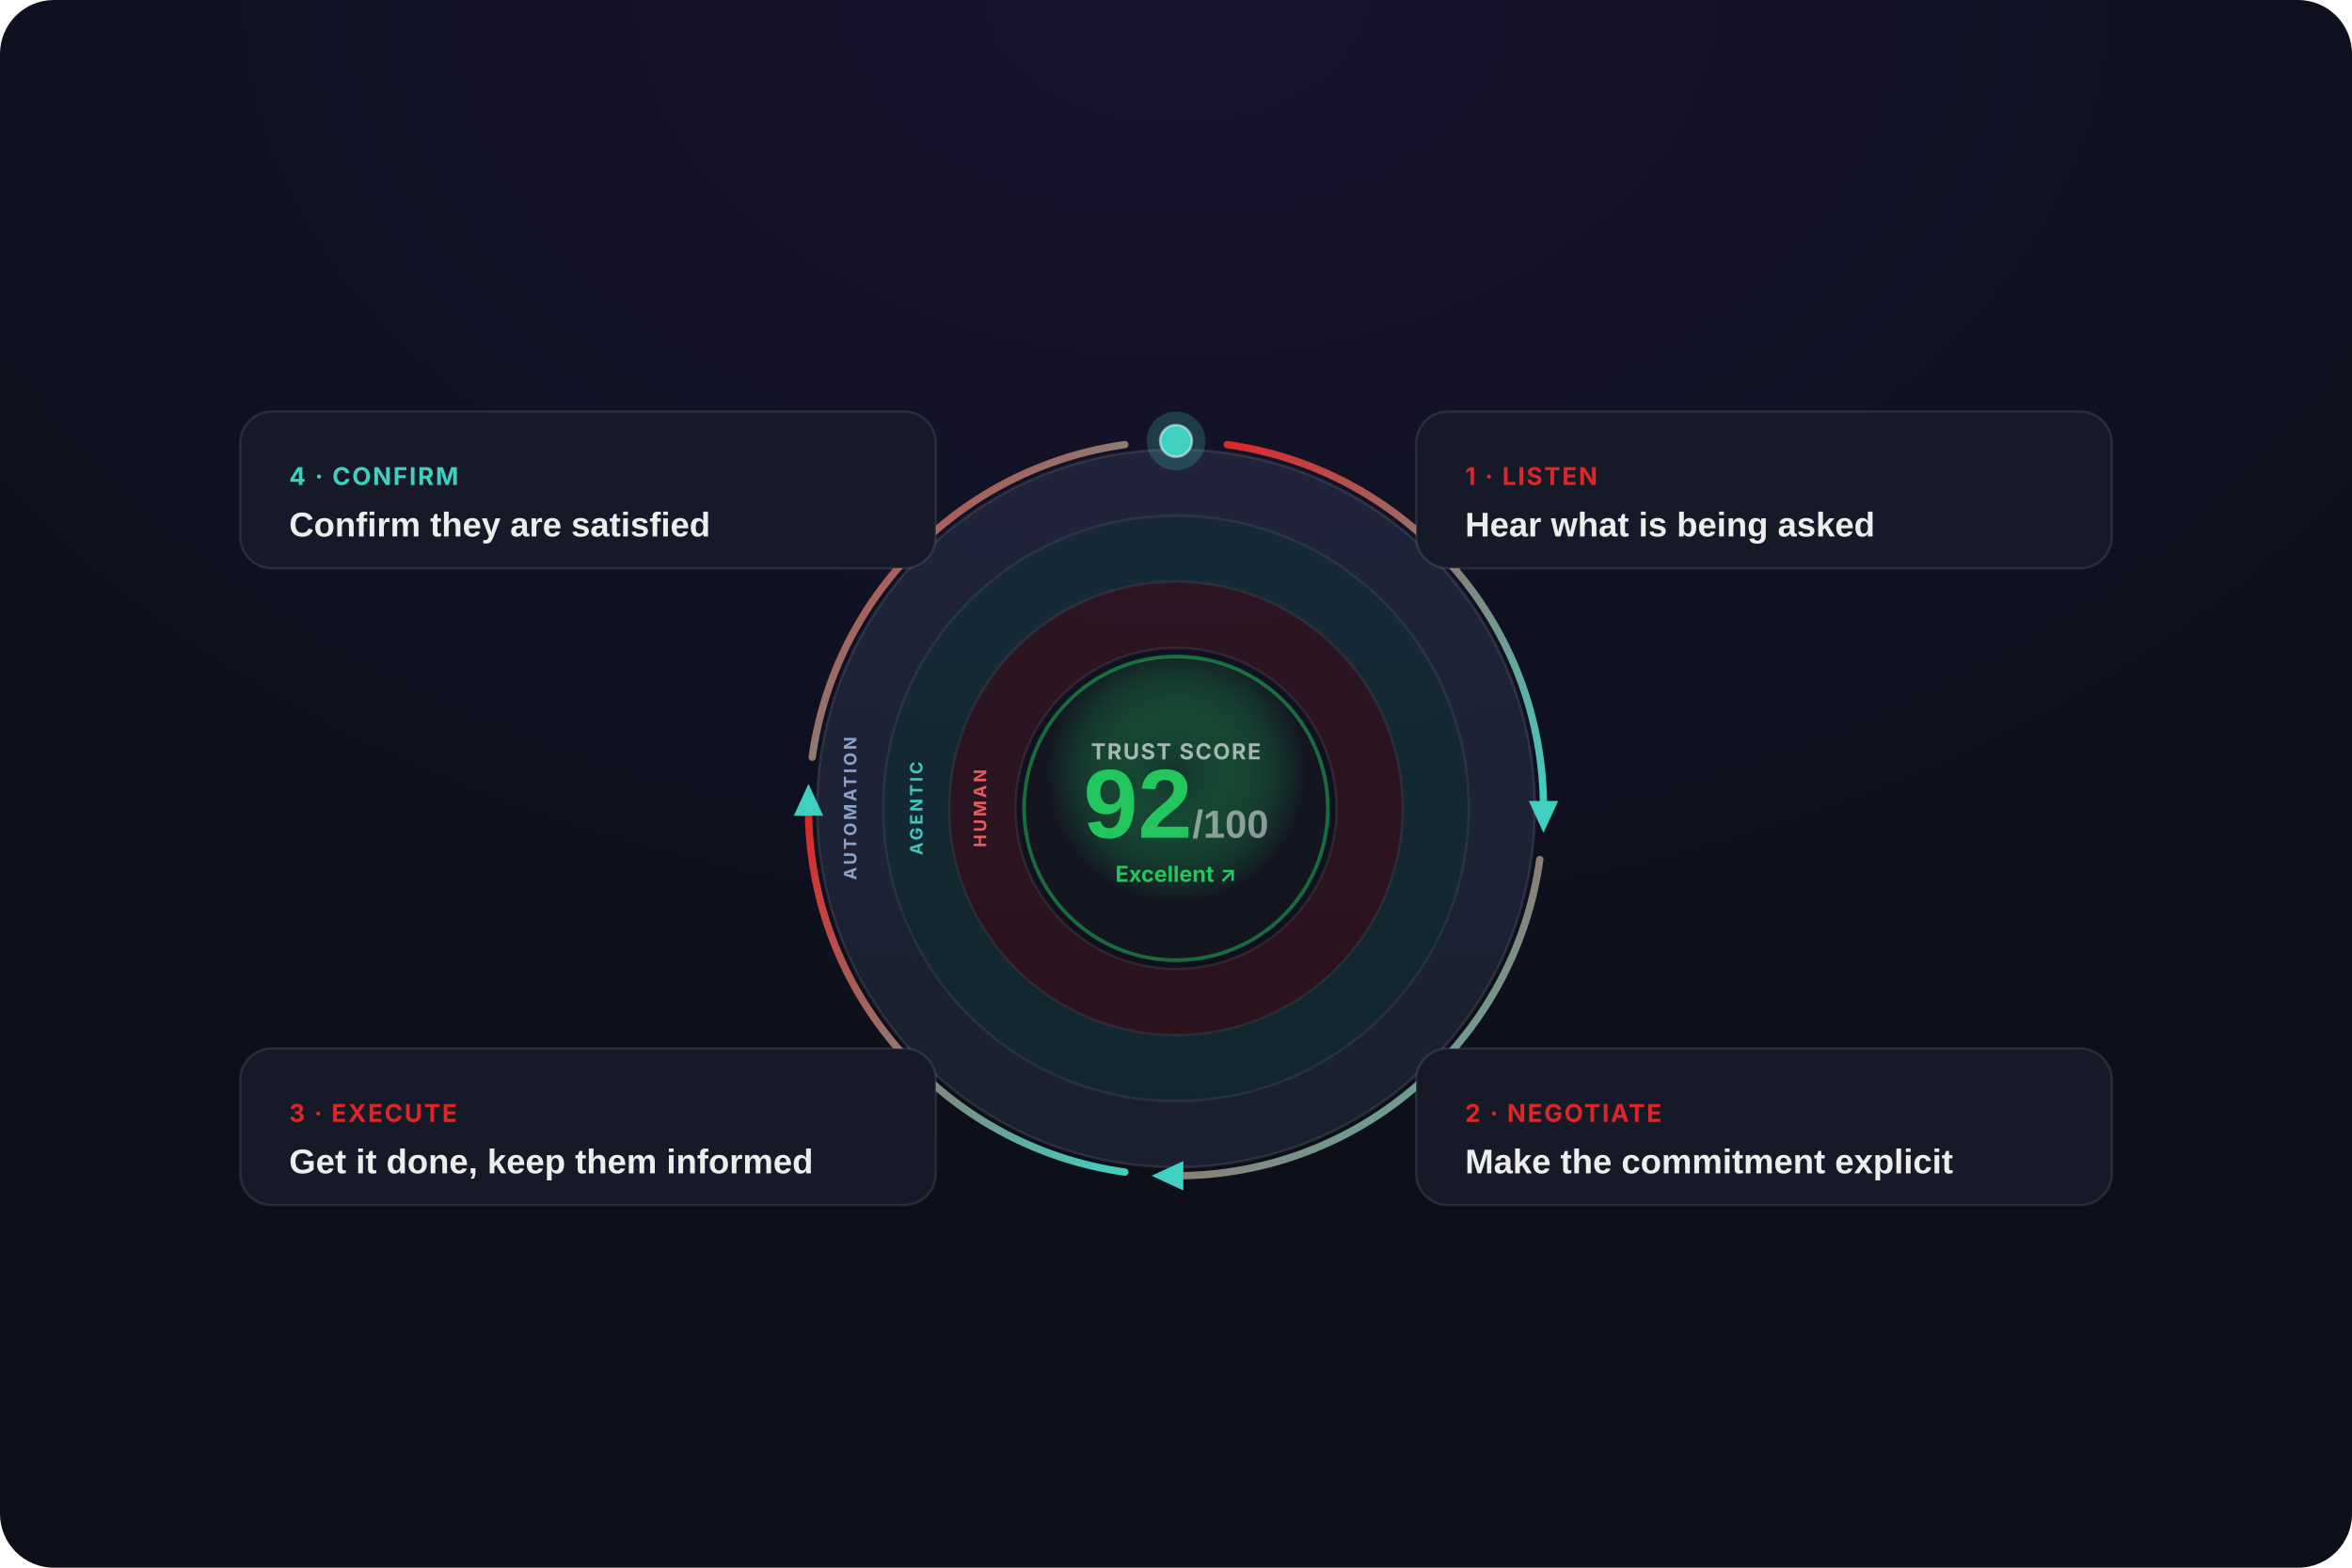
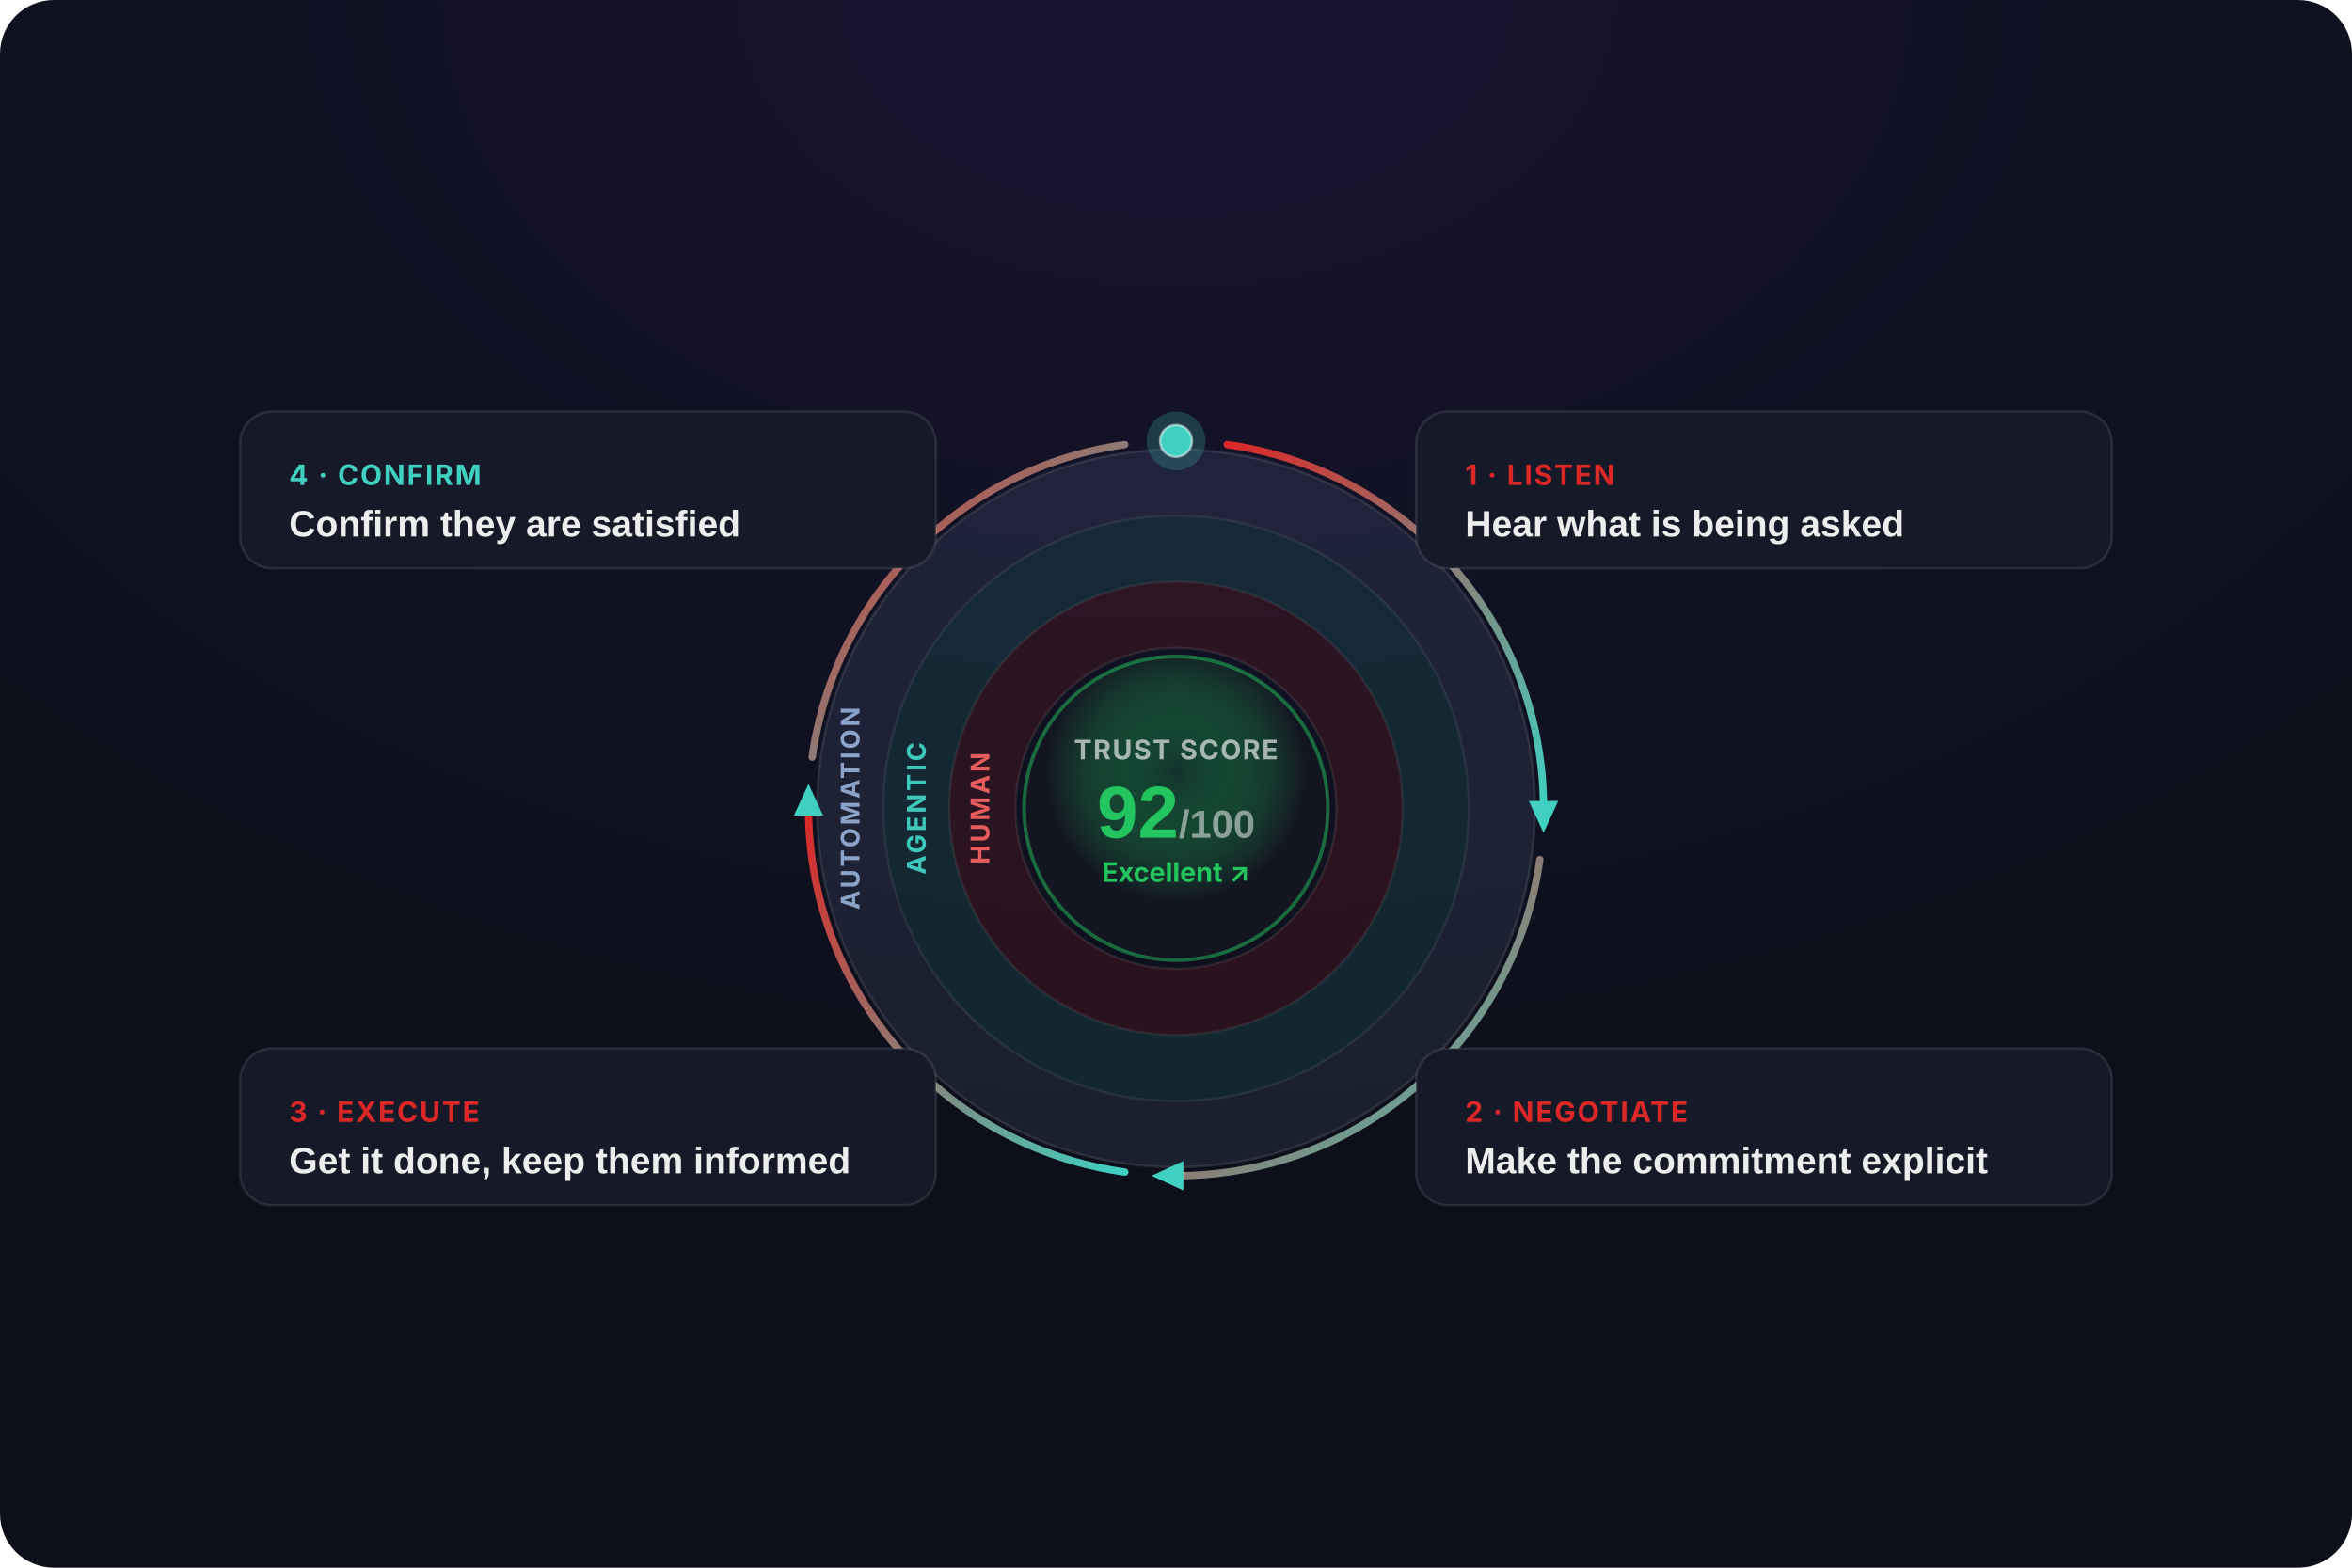
<svg xmlns="http://www.w3.org/2000/svg" viewBox="0 0 960 640" width="960" height="640" font-family="Inter, Arial, sans-serif">
  <defs>
    <linearGradient id="tfLoop" x1="0" y1="0" x2="1" y2="1">
      <stop offset="0%" stop-color="#dc2727" />
      <stop offset="100%" stop-color="#3fd0c0" />
    </linearGradient>
    <radialGradient id="tfBg" cx="50%" cy="0%" r="75%">
      <stop offset="0%" stop-color="#1a1330" />
      <stop offset="55%" stop-color="#101223" />
      <stop offset="100%" stop-color="#0d0f1a" />
    </radialGradient>
    <radialGradient id="tfHub" cx="50%" cy="38%" r="60%">
      <stop offset="0%" stop-color="rgba(34,197,94,0.18)" />
      <stop offset="72%" stop-color="rgba(19,21,33,0.95)" />
    </radialGradient>
  </defs>
  <rect x="0" y="0" width="960" height="640" rx="22" fill="url(#tfBg)" />
  <g transform="translate(280,130)">
    <circle cx="200" cy="200" r="133" fill="none" stroke="rgba(126,152,196,0.13)" stroke-width="27" />
    <circle cx="200" cy="200" r="106" fill="none" stroke="rgba(63,208,192,0.12)" stroke-width="27" />
    <circle cx="200" cy="200" r="79" fill="none" stroke="rgba(220,39,39,0.14)" stroke-width="27" />
    <circle cx="200" cy="200" r="146.5" fill="none" stroke="rgba(255,255,255,0.10)" stroke-width="1" />
    <circle cx="200" cy="200" r="119.5" fill="none" stroke="rgba(255,255,255,0.07)" stroke-width="1" />
    <circle cx="200" cy="200" r="92.5" fill="none" stroke="rgba(255,255,255,0.07)" stroke-width="1" />
    <circle cx="200" cy="200" r="65.5" fill="none" stroke="rgba(255,255,255,0.08)" stroke-width="1" />
    <path d="M220.9 51.5 A150 150 0 0 1 350 200" fill="none" stroke="url(#tfLoop)" stroke-width="3" stroke-linecap="round" />
    <path d="M348.5 220.9 A150 150 0 0 1 200 350" fill="none" stroke="url(#tfLoop)" stroke-width="3" stroke-linecap="round" />
    <path d="M179.1 348.5 A150 150 0 0 1 50 200" fill="none" stroke="url(#tfLoop)" stroke-width="3" stroke-linecap="round" />
    <path d="M51.5 179.1 A150 150 0 0 1 179.1 51.5" fill="none" stroke="url(#tfLoop)" stroke-width="3" stroke-linecap="round" />
    <polygon points="344,197 356,197 350,210" fill="#3fd0c0" />
    <polygon points="203,344 203,356 190,350" fill="#3fd0c0" />
    <polygon points="44,203 56,203 50,190" fill="#3fd0c0" />
    <circle cx="200" cy="50" r="12" fill="#3fd0c0" opacity="0.22" />
    <circle cx="200" cy="50" r="6.5" fill="#3fd0c0" />
    <circle cx="200" cy="50" r="6.5" fill="none" stroke="rgba(255,255,255,0.5)" stroke-width="1" />
-     <text x="67" y="200" transform="rotate(-90 67 200)" text-anchor="middle" dominant-baseline="central" font-size="7" font-weight="700" letter-spacing="1.1" fill="rgba(150,174,214,0.92)">AUTOMATION</text>
-     <text x="94" y="200" transform="rotate(-90 94 200)" text-anchor="middle" dominant-baseline="central" font-size="7" font-weight="700" letter-spacing="1.1" fill="rgba(63,208,192,0.95)">AGENTIC</text>
-     <text x="120" y="200" transform="rotate(-90 120 200)" text-anchor="middle" dominant-baseline="central" font-size="7" font-weight="700" letter-spacing="1.1" fill="rgba(240,96,96,0.95)">HUMAN</text>
+     <text x="67" y="200" transform="rotate(-90 67 200)" text-anchor="middle" dominant-baseline="central" font-size="10.5" font-weight="700" letter-spacing="1.1" fill="rgba(150,174,214,0.92)">AUTOMATION</text>
+     <text x="94" y="200" transform="rotate(-90 94 200)" text-anchor="middle" dominant-baseline="central" font-size="10.5" font-weight="700" letter-spacing="1.1" fill="rgba(63,208,192,0.95)">AGENTIC</text>
+     <text x="120" y="200" transform="rotate(-90 120 200)" text-anchor="middle" dominant-baseline="central" font-size="10.5" font-weight="700" letter-spacing="1.1" fill="rgba(240,96,96,0.95)">HUMAN</text>
    <circle cx="200" cy="200" r="62" fill="url(#tfHub)" stroke="rgba(34,197,94,0.5)" stroke-width="1.5" />
-     <text x="200" y="180" text-anchor="middle" font-size="9" font-weight="700" letter-spacing="0.6" fill="rgba(255,255,255,0.62)">TRUST SCORE</text>
-     <text x="200" y="212" text-anchor="middle" font-family="Manrope, Arial, sans-serif" font-weight="800" font-size="40" fill="#22c55e">92<tspan font-size="16" fill="rgba(255,255,255,0.5)">/100</tspan>
+     <text x="200" y="180" text-anchor="middle" font-size="11" font-weight="700" letter-spacing="0.6" fill="rgba(255,255,255,0.62)">TRUST SCORE</text>
+     <text x="200" y="212" text-anchor="middle" font-family="Manrope, Arial, sans-serif" font-weight="800" font-size="30" fill="#22c55e">92<tspan font-size="16" fill="rgba(255,255,255,0.5)">/100</tspan>
    </text>
-     <text x="200" y="230" text-anchor="middle" font-size="9" font-weight="700" fill="#22c55e">Excellent ↗</text>
+     <text x="200" y="230" text-anchor="middle" font-size="11" font-weight="700" fill="#22c55e">Excellent ↗</text>
  </g>
  <g>
    <rect x="98" y="168" width="284" height="64" rx="13" fill="#161927" stroke="rgba(255,255,255,0.10)" />
-     <text x="118" y="198" font-size="10" font-weight="700" letter-spacing="0.7" fill="#3fd0c0">4 · CONFIRM</text>
-     <text x="118" y="219" font-family="Manrope, Arial, sans-serif" font-size="14" font-weight="600" fill="rgba(255,255,255,0.92)">Confirm they are satisfied</text>
+     <text x="118" y="198" font-size="11.5" font-weight="700" letter-spacing="0.7" fill="#3fd0c0">4 · CONFIRM</text>
+     <text x="118" y="219" font-family="Manrope, Arial, sans-serif" font-size="15" font-weight="600" fill="rgba(255,255,255,0.92)">Confirm they are satisfied</text>
  </g>
  <g>
    <rect x="578" y="168" width="284" height="64" rx="13" fill="#161927" stroke="rgba(255,255,255,0.10)" />
-     <text x="598" y="198" font-size="10" font-weight="700" letter-spacing="0.7" fill="#dc2727">1 · LISTEN</text>
-     <text x="598" y="219" font-family="Manrope, Arial, sans-serif" font-size="14" font-weight="600" fill="rgba(255,255,255,0.92)">Hear what is being asked</text>
+     <text x="598" y="198" font-size="11.5" font-weight="700" letter-spacing="0.7" fill="#dc2727">1 · LISTEN</text>
+     <text x="598" y="219" font-family="Manrope, Arial, sans-serif" font-size="15" font-weight="600" fill="rgba(255,255,255,0.92)">Hear what is being asked</text>
  </g>
  <g>
    <rect x="98" y="428" width="284" height="64" rx="13" fill="#161927" stroke="rgba(255,255,255,0.10)" />
-     <text x="118" y="458" font-size="10" font-weight="700" letter-spacing="0.7" fill="#dc2727">3 · EXECUTE</text>
-     <text x="118" y="479" font-family="Manrope, Arial, sans-serif" font-size="14" font-weight="600" fill="rgba(255,255,255,0.92)">Get it done, keep them informed</text>
+     <text x="118" y="458" font-size="11.5" font-weight="700" letter-spacing="0.7" fill="#dc2727">3 · EXECUTE</text>
+     <text x="118" y="479" font-family="Manrope, Arial, sans-serif" font-size="15" font-weight="600" fill="rgba(255,255,255,0.92)">Get it done, keep them informed</text>
  </g>
  <g>
    <rect x="578" y="428" width="284" height="64" rx="13" fill="#161927" stroke="rgba(255,255,255,0.10)" />
-     <text x="598" y="458" font-size="10" font-weight="700" letter-spacing="0.7" fill="#dc2727">2 · NEGOTIATE</text>
-     <text x="598" y="479" font-family="Manrope, Arial, sans-serif" font-size="14" font-weight="600" fill="rgba(255,255,255,0.92)">Make the commitment explicit</text>
+     <text x="598" y="458" font-size="11.5" font-weight="700" letter-spacing="0.7" fill="#dc2727">2 · NEGOTIATE</text>
+     <text x="598" y="479" font-family="Manrope, Arial, sans-serif" font-size="15" font-weight="600" fill="rgba(255,255,255,0.92)">Make the commitment explicit</text>
  </g>
</svg>
